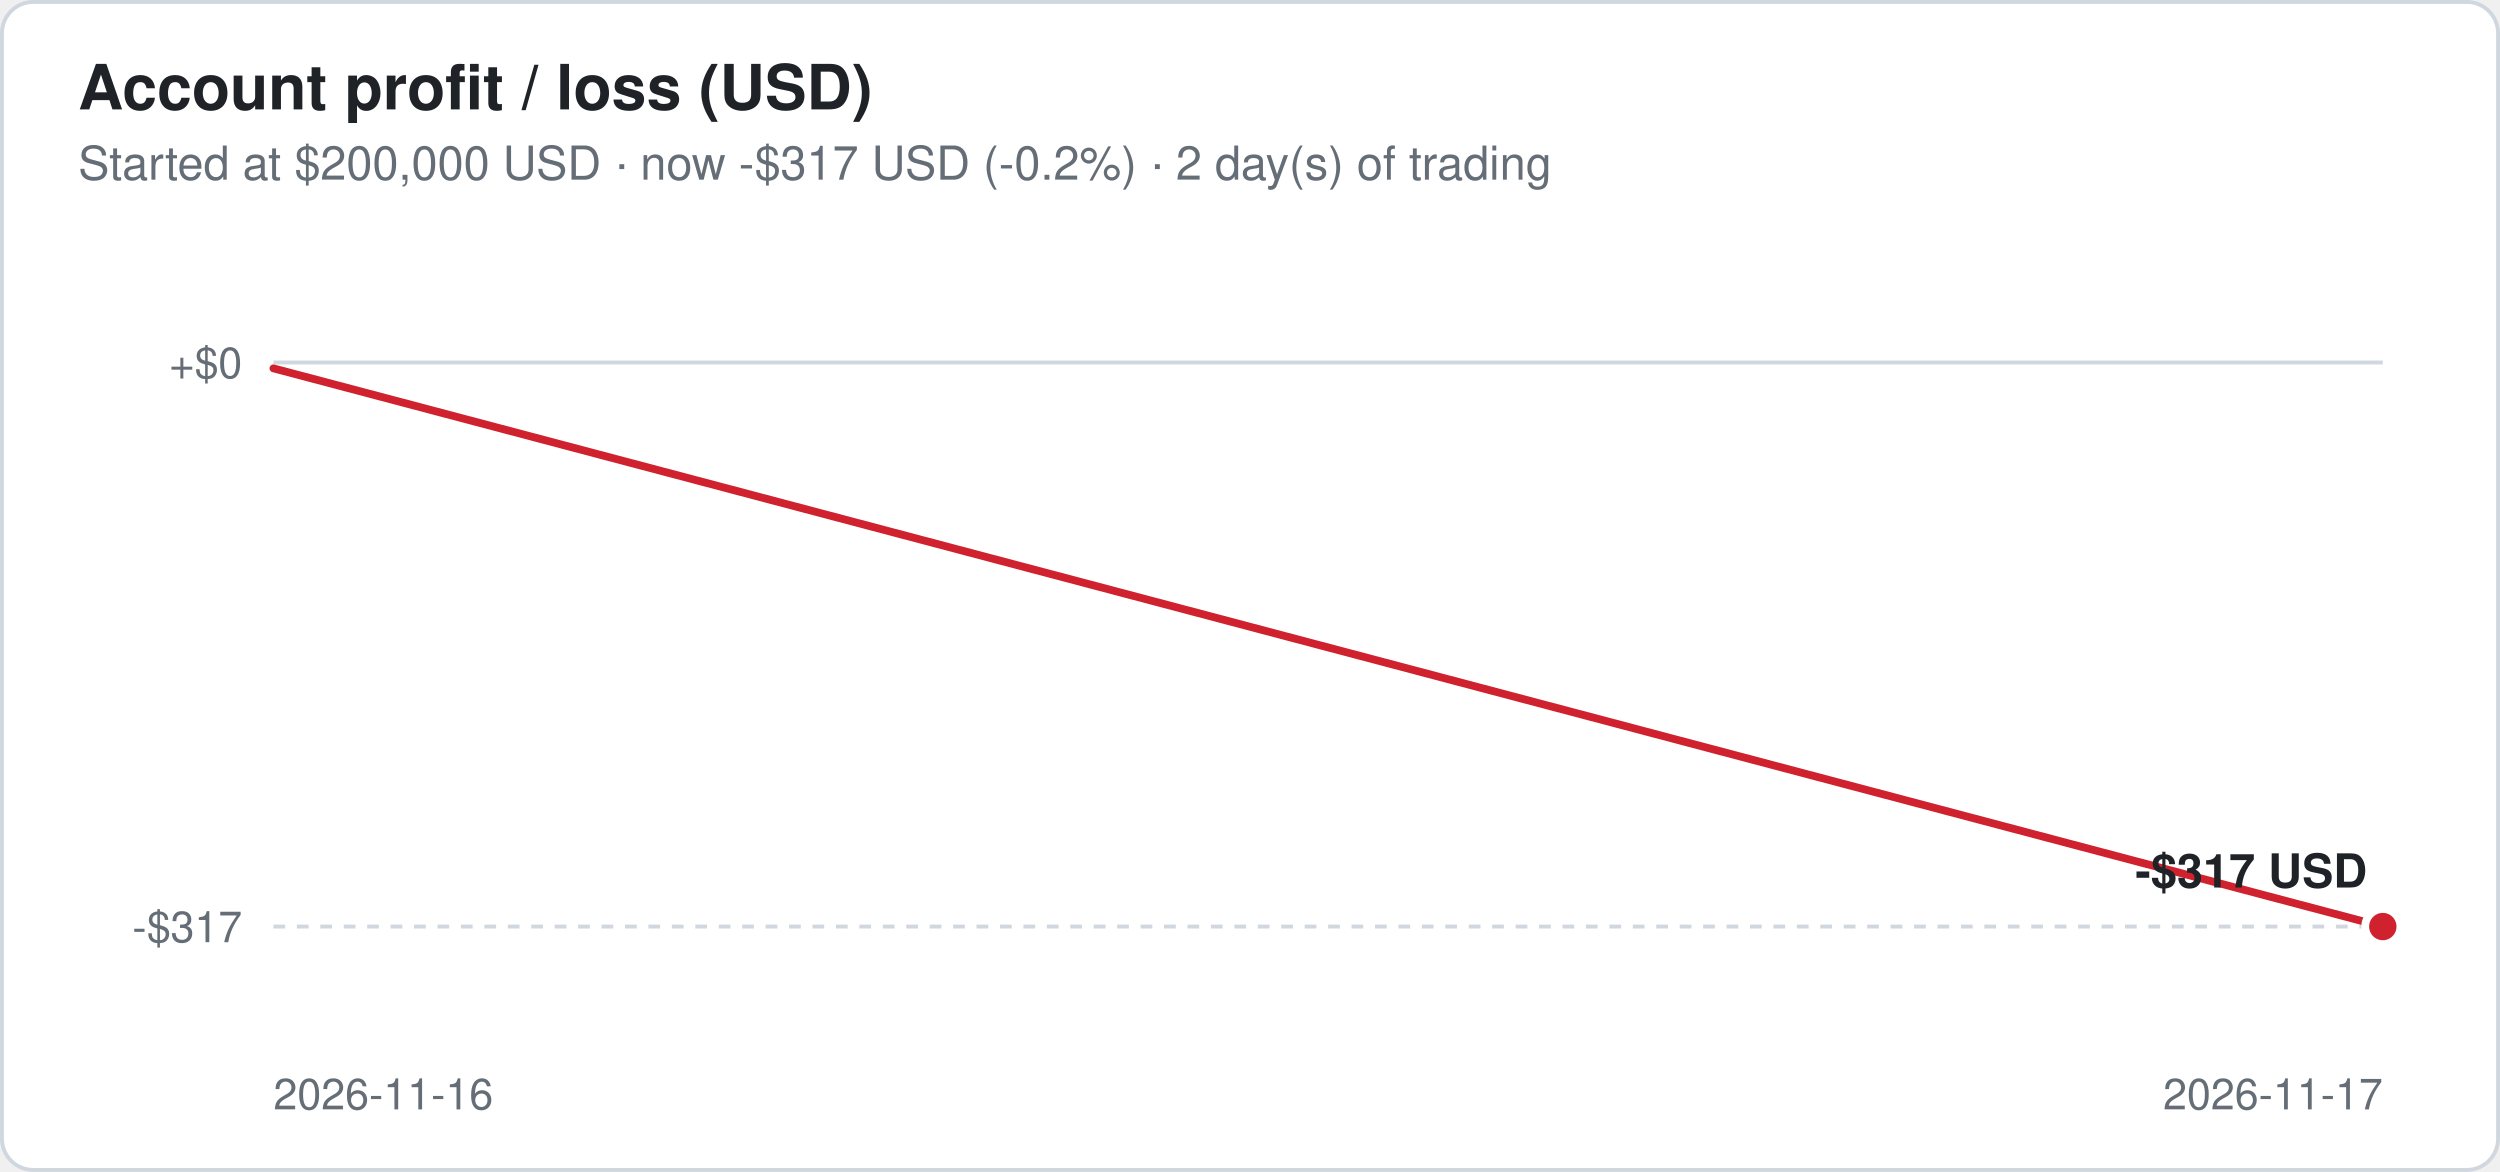
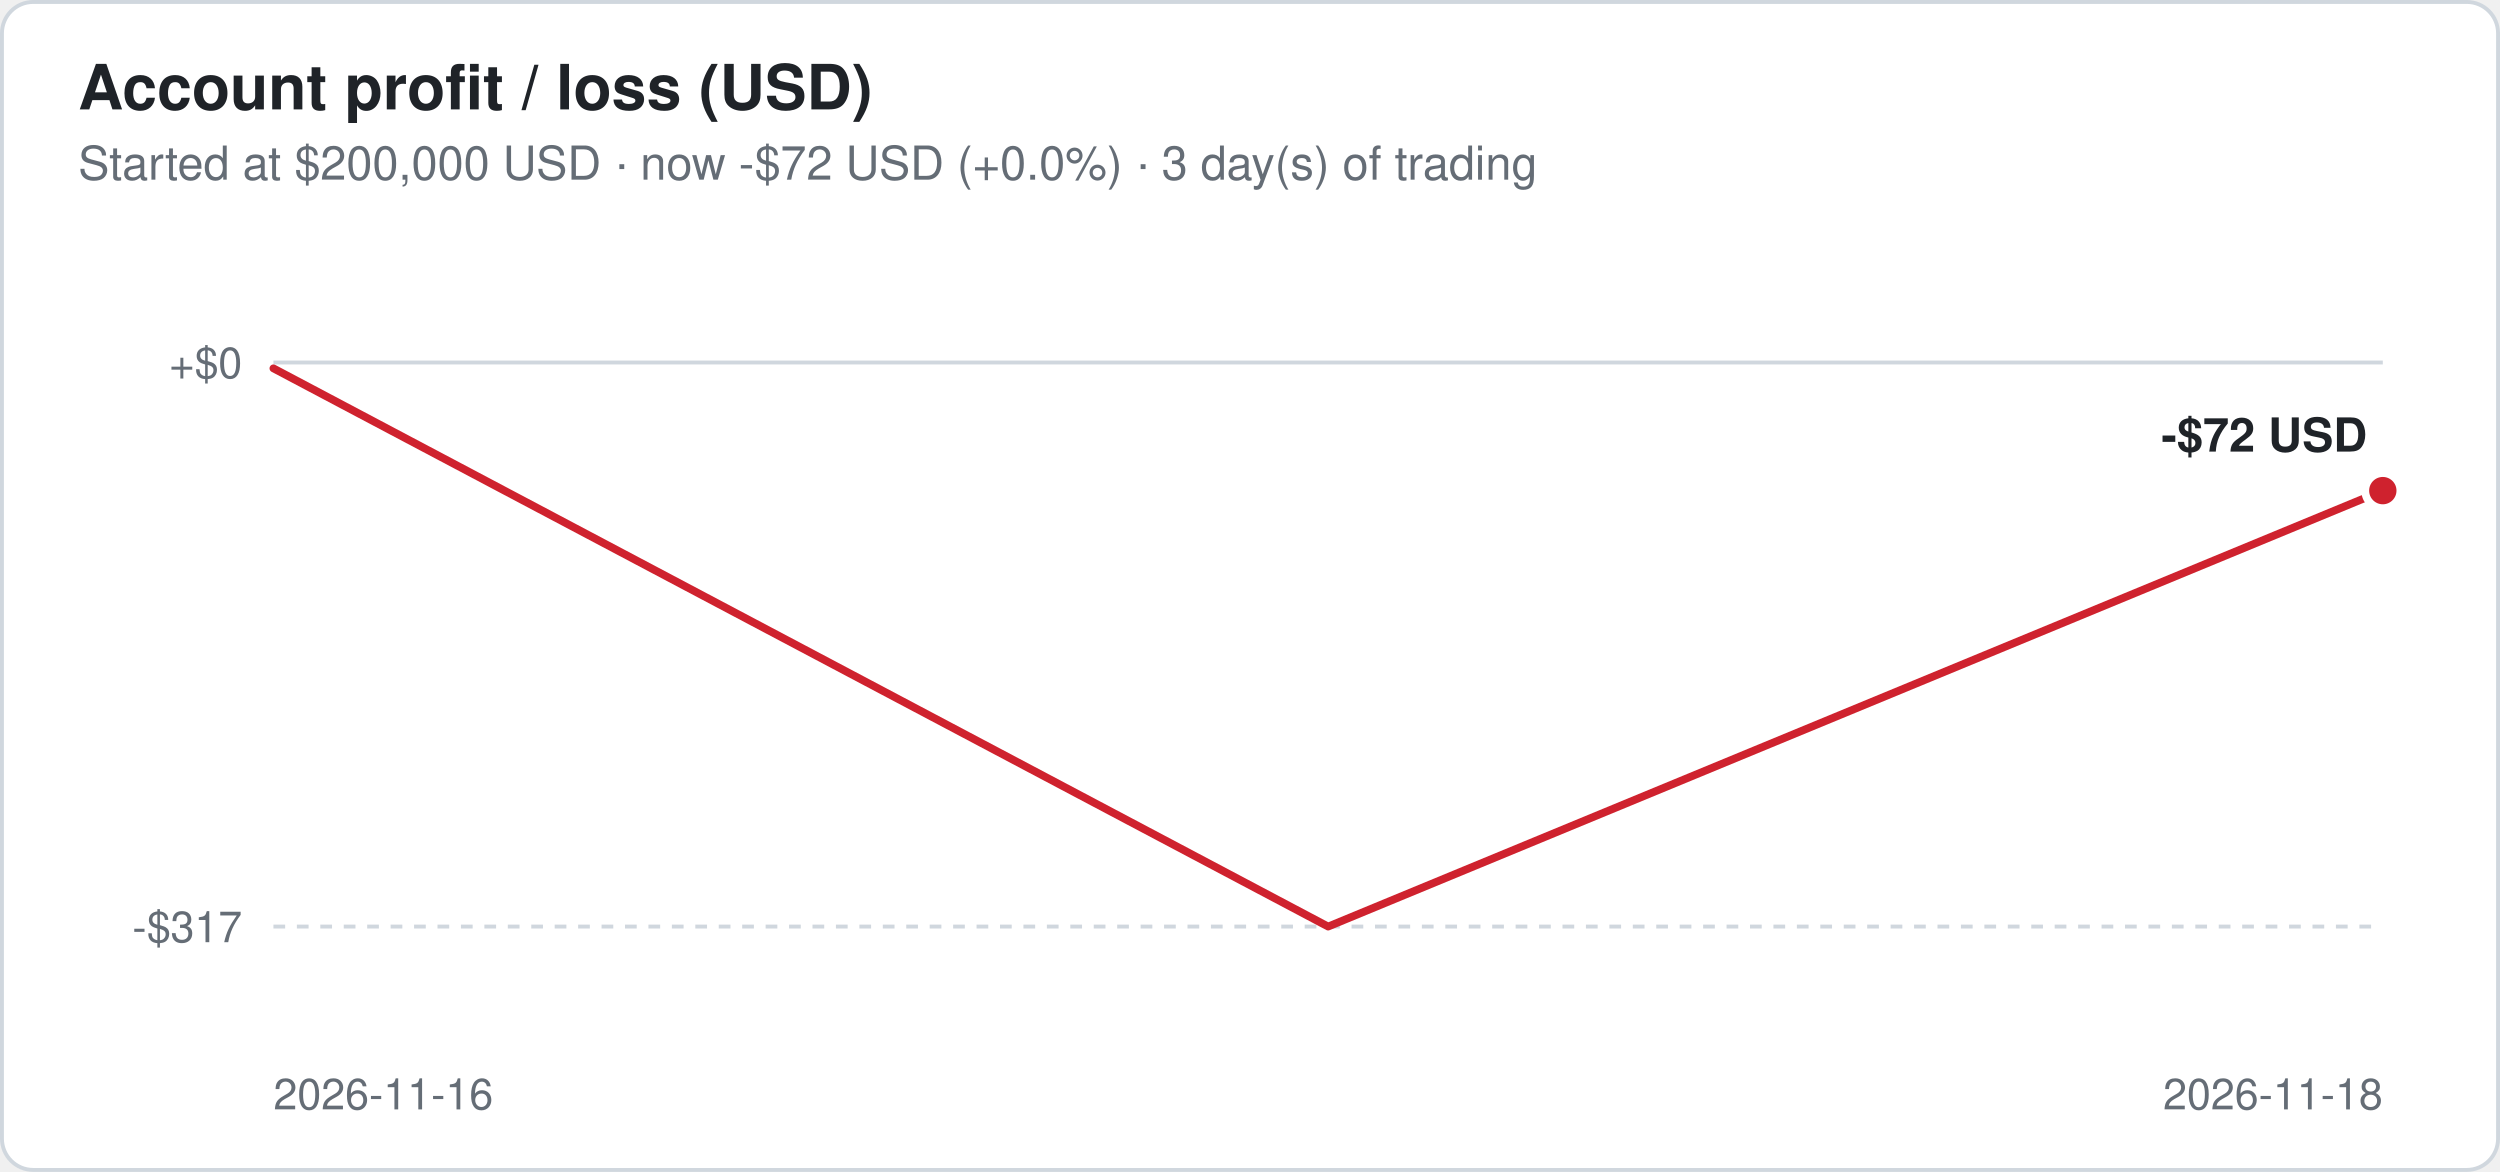
<svg xmlns="http://www.w3.org/2000/svg" width="640" height="300" viewBox="0 0 640 300" font-family="Helvetica, Arial, sans-serif">
  <rect x="0.5" y="0.5" width="639" height="299" rx="8" fill="#ffffff" stroke="#d0d7de" />
  <text x="20" y="28" font-size="16" font-weight="bold" fill="#1f2328">Account profit / loss (USD)</text>
-   <text x="20" y="46" font-size="12" fill="#656d76">Started at $200,000 USD · now -$317 USD (-0.2%) · 2 day(s) of trading</text>
+   <text x="20" y="46" font-size="12" fill="#656d76">Started at $200,000 USD · now -$72 USD (+0.0%) · 3 day(s) of trading</text>
  <line x1="70" x2="610" y1="237.2" y2="237.2" stroke="#d0d7de" stroke-width="1" stroke-dasharray="3 3" />
  <text x="62" y="241.2" font-size="11" text-anchor="end" fill="#656d76">-$317</text>
  <line x1="70" x2="610" y1="92.8" y2="92.8" stroke="#d0d7de" stroke-width="1" />
  <text x="62" y="96.8" font-size="11" text-anchor="end" fill="#656d76">+$0</text>
-   <path d="M70.0,94.3 L610.0,237.2" fill="none" stroke="#cf222e" stroke-width="2" stroke-linejoin="round" stroke-linecap="round" />
-   <circle cx="610.0" cy="237.2" r="4.5" fill="#cf222e" stroke="#ffffff" stroke-width="2" />
-   <text x="606.0" y="227.2" font-size="12" font-weight="bold" text-anchor="end" fill="#1f2328">-$317 USD</text>
+   <path d="M70.0,94.3 L340.0,237.2 L610.0,125.6" fill="none" stroke="#cf222e" stroke-width="2" stroke-linejoin="round" stroke-linecap="round" />
+   <circle cx="610.0" cy="125.6" r="4.5" fill="#cf222e" stroke="#ffffff" stroke-width="2" />
+   <text x="606.0" y="115.6" font-size="12" font-weight="bold" text-anchor="end" fill="#1f2328">-$72 USD</text>
  <text x="70" y="284" font-size="11" fill="#656d76">2026-11-16</text>
-   <text x="610" y="284" font-size="11" text-anchor="end" fill="#656d76">2026-11-17</text>
+   <text x="610" y="284" font-size="11" text-anchor="end" fill="#656d76">2026-11-18</text>
</svg>
